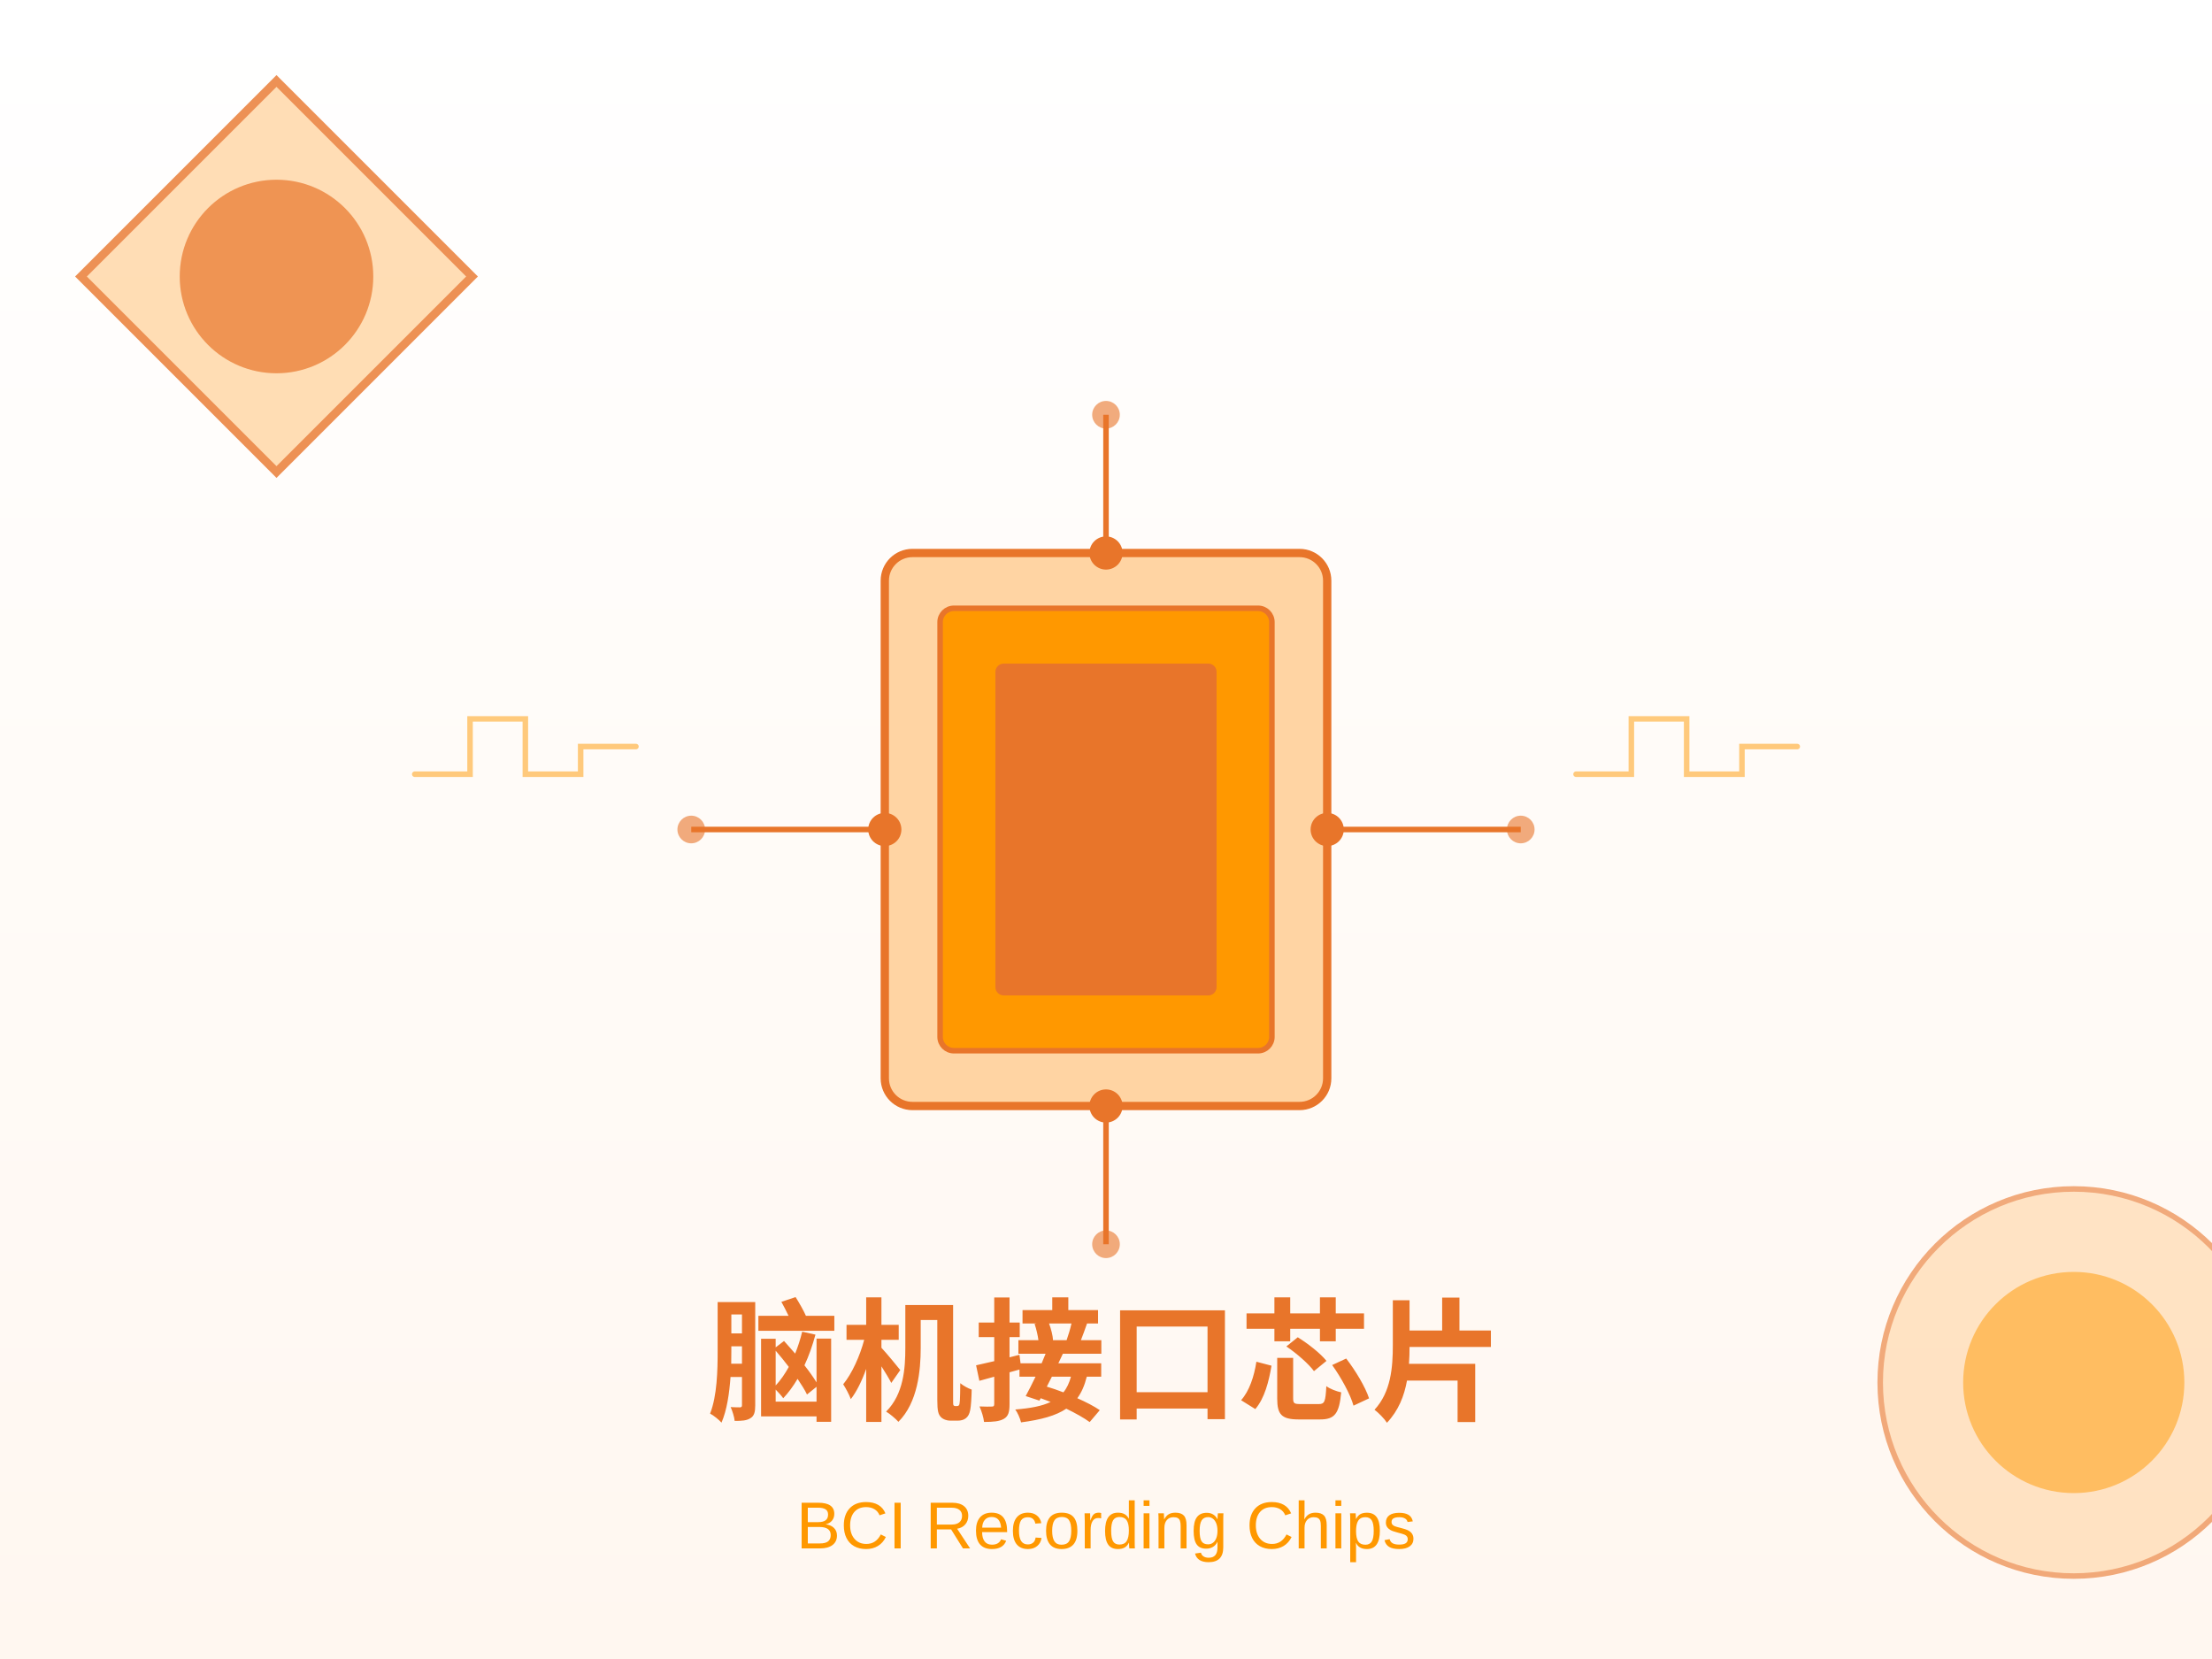
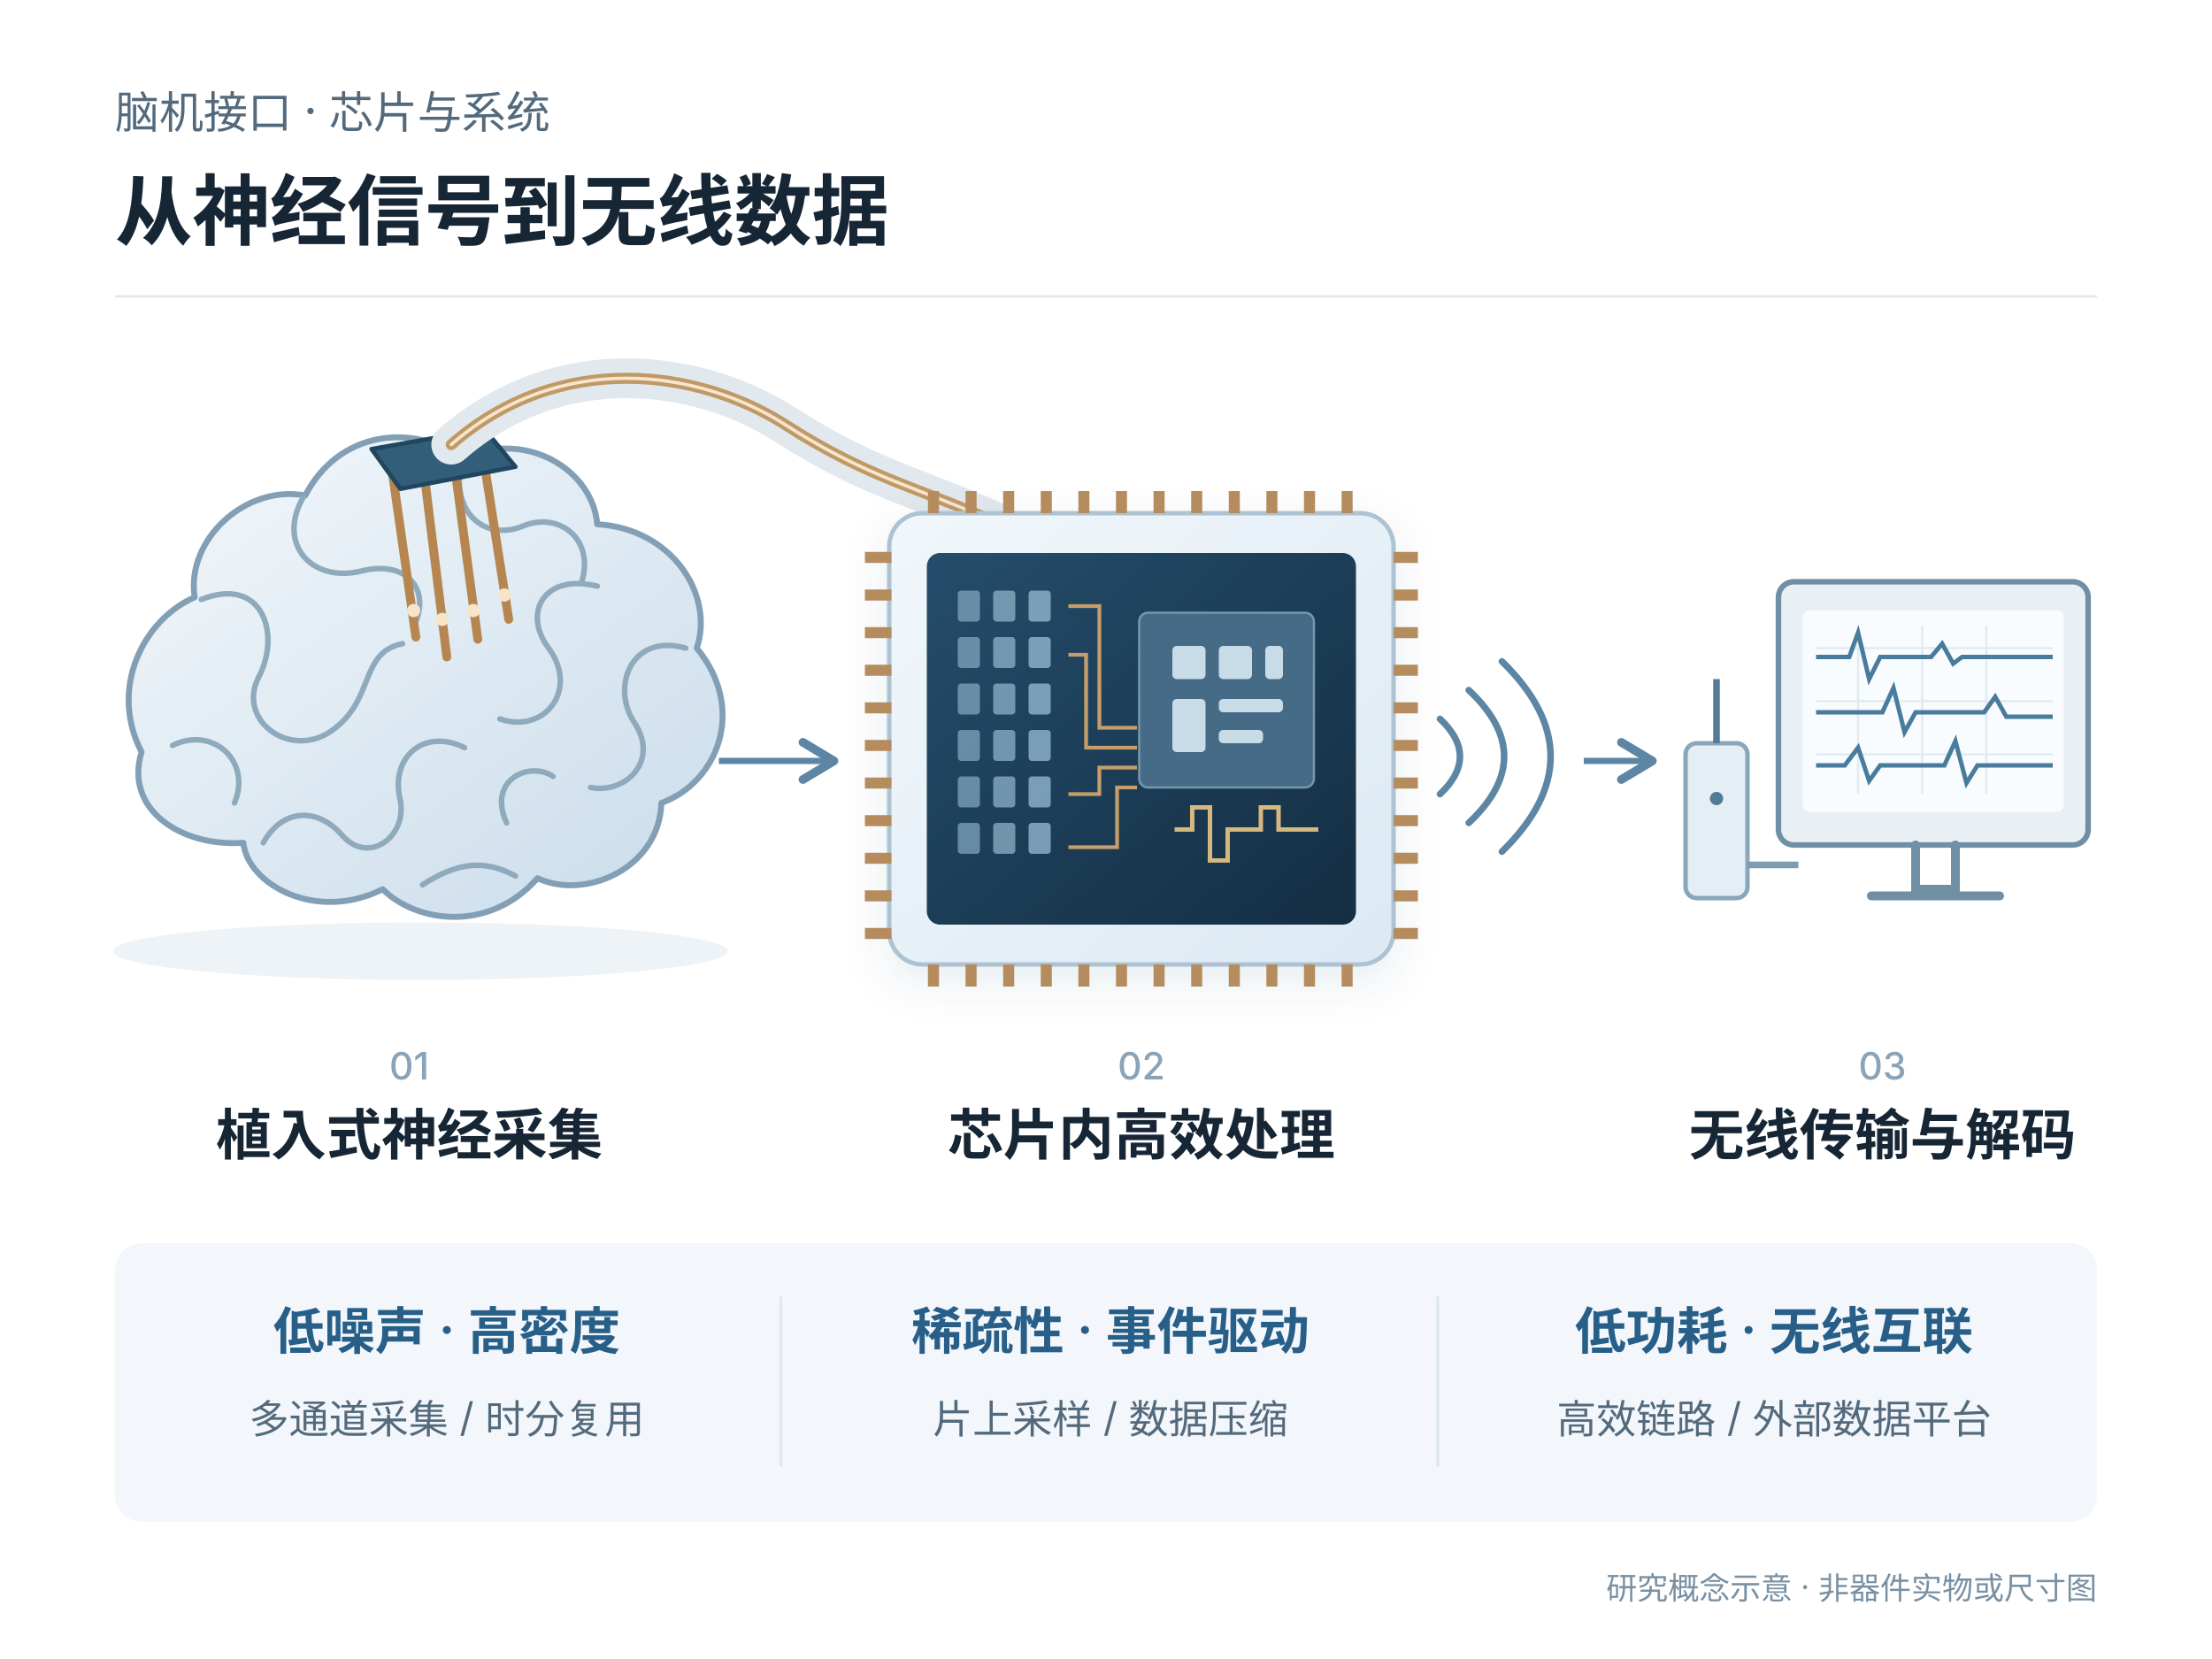
- <svg xmlns="http://www.w3.org/2000/svg" viewBox="0 0 800 600" width="800" height="600">
+ <svg xmlns="http://www.w3.org/2000/svg" width="1000" height="750" viewBox="0 0 1000 750" role="img" aria-labelledby="title desc" lang="zh">
  <defs>
-     <linearGradient id="bg-grad" x1="0%" y1="0%" x2="0%" y2="100%">
-       <stop offset="0%" style="stop-color:#ffffff;stop-opacity:1" />
-       <stop offset="100%" style="stop-color:#fff7f0;stop-opacity:1" />
+     <linearGradient id="cortex" x1="0" y1="0" x2="0.9" y2="1">
+       <stop stop-color="#f4f8fb" />
+       <stop offset="1" stop-color="#cbddeb" />
    </linearGradient>
+     <linearGradient id="die" x1="0" y1="0" x2="1" y2="1">
+       <stop stop-color="#254d6b" />
+       <stop offset="1" stop-color="#142e43" />
+     </linearGradient>
+     <linearGradient id="board" x1="0" y1="0" x2="1" y2="1">
+       <stop stop-color="#f1f7fb" />
+       <stop offset="1" stop-color="#dce9f3" />
+     </linearGradient>
+     <marker id="arrow" markerWidth="8" markerHeight="8" refX="6" refY="4" orient="auto">
+       <path d="M1 1L6 4L1 7" fill="none" stroke="#5d86a4" stroke-width="1.4" stroke-linecap="round" stroke-linejoin="round" />
+     </marker>
+     <filter id="shadow" x="-25%" y="-25%" width="150%" height="160%">
+       <feDropShadow dx="0" dy="7" stdDeviation="10" flood-color="#244965" flood-opacity=".10" />
+     </filter>
  </defs>
-   <rect width="800" height="600" fill="url(#bg-grad)" />
-   <rect x="50" y="50" width="100" height="100" fill="#FFD4A3" stroke="#E8752A" stroke-width="3" opacity="0.8" transform="rotate(45 100 100)" />
-   <circle cx="100" cy="100" r="35" fill="#E8752A" opacity="0.7" />
-   <circle cx="750" cy="500" r="70" fill="#FFD4A3" stroke="#E8752A" stroke-width="2" opacity="0.6" />
-   <circle cx="750" cy="500" r="40" fill="#FF9800" opacity="0.5" />
-   <g id="chip-structure">
-     <rect x="320" y="200" width="160" height="200" fill="#FFD4A3" stroke="#E8752A" stroke-width="3" rx="10" />
-     <rect x="340" y="220" width="120" height="160" fill="#FF9800" stroke="#E8752A" stroke-width="2" rx="5" />
-     <rect x="360" y="240" width="80" height="120" fill="#E8752A" rx="3" />
-     <circle cx="400" cy="200" r="6" fill="#E8752A" />
-     <line x1="400" y1="200" x2="400" y2="150" stroke="#E8752A" stroke-width="2" />
-     <circle cx="400" cy="400" r="6" fill="#E8752A" />
-     <line x1="400" y1="400" x2="400" y2="450" stroke="#E8752A" stroke-width="2" />
-     <circle cx="320" cy="300" r="6" fill="#E8752A" />
-     <line x1="320" y1="300" x2="250" y2="300" stroke="#E8752A" stroke-width="2" />
-     <circle cx="480" cy="300" r="6" fill="#E8752A" />
-     <line x1="480" y1="300" x2="550" y2="300" stroke="#E8752A" stroke-width="2" />
+   <rect width="1000" height="750" fill="white" />
+   <g font-family="Inter, Segoe UI, Microsoft YaHei, Arial, sans-serif">
+     <text x="52" y="58" fill="#536a7d" font-size="20" font-weight="500" text-anchor="start">脑机接口 · 芯片与系统</text>
+     <text x="52" y="108" fill="#172635" font-size="35" font-weight="600" text-anchor="start">从神经信号到无线数据</text>
+     <path d="M52 134H948" stroke="#dce7ee" />
+     <g stroke-linejoin="round" stroke-linecap="round">
+       <ellipse cx="190" cy="430" rx="139" ry="13" fill="#edf3f7" />
+       <path d="M64 340C49 311 65 280 88 270C84 244 111 219 138 224C153 195 186 191 209 207C239 194 268 213 270 237C304 239 323 269 315 293C338 321 324 354 299 363C298 393 264 407 243 397C221 422 188 417 173 402C143 417 112 400 110 381C82 383 56 366 64 340Z" fill="url(#cortex)" stroke="#829fb5" stroke-width="2.7" />
+       <g fill="none" stroke="#8faabd" stroke-width="2.5">
+         <path d="M91 271C119 260 127 287 117 306C107 325 130 343 149 331C170 317 162 295 182 291" />
+         <path d="M137 225C125 246 141 264 164 258C185 253 195 268 187 283" />
+         <path d="M209 208C203 230 218 245 236 238C252 231 269 243 263 263" />
+         <path d="M270 265C246 259 236 277 248 293C262 312 246 332 226 325" />
+         <path d="M310 293C285 286 276 311 287 327C298 344 283 359 267 356" />
+         <path d="M78 337C96 328 114 344 106 363" />
+         <path d="M119 381C128 365 144 365 155 378C167 391 184 378 181 362C176 342 192 329 210 338" />
+         <path d="M191 400C208 389 220 389 233 396" />
+         <path d="M229 372C220 352 240 344 250 351" />
+       </g>
+       <path d="M177 211L188 288M191 208L202 297M205 207L216 289M219 210L230 280" stroke="#b68650" stroke-width="4" />
+       <g fill="#f6e5c9">
+         <circle cx="187" cy="276" r="3" />
+         <circle cx="200" cy="280" r="3" />
+         <circle cx="214" cy="276" r="3" />
+         <circle cx="228" cy="269" r="3" />
+       </g>
+       <path d="M168 203L219 194L233 211L181 221Z" fill="#335e7a" stroke="#21465f" stroke-width="2" />
+       <path d="M204 201C253 158 316 167 355 192S415 220 452 237" fill="none" stroke="#e1e9ef" stroke-width="18" />
+       <path d="M204 201C253 158 316 167 355 192S415 220 452 237" fill="none" stroke="#c09968" stroke-width="5" />
+       <path d="M204 201C253 158 316 167 355 192S415 220 452 237" fill="none" stroke="#f7e6cc" stroke-width="1.5" />
+     </g>
+     <g filter="url(#shadow)">
+       <rect x="402" y="232" width="228" height="204" rx="15" fill="url(#board)" stroke="#adc3d4" stroke-width="2" />
+     </g>
+     <path d="M391 252H403M630 252H641" stroke="#b58c5d" stroke-width="5" />
+     <path d="M391 269H403M630 269H641" stroke="#b58c5d" stroke-width="5" />
+     <path d="M391 286H403M630 286H641" stroke="#b58c5d" stroke-width="5" />
+     <path d="M391 303H403M630 303H641" stroke="#b58c5d" stroke-width="5" />
+     <path d="M391 320H403M630 320H641" stroke="#b58c5d" stroke-width="5" />
+     <path d="M391 337H403M630 337H641" stroke="#b58c5d" stroke-width="5" />
+     <path d="M391 354H403M630 354H641" stroke="#b58c5d" stroke-width="5" />
+     <path d="M391 371H403M630 371H641" stroke="#b58c5d" stroke-width="5" />
+     <path d="M391 388H403M630 388H641" stroke="#b58c5d" stroke-width="5" />
+     <path d="M391 405H403M630 405H641" stroke="#b58c5d" stroke-width="5" />
+     <path d="M391 422H403M630 422H641" stroke="#b58c5d" stroke-width="5" />
+     <path d="M422 222V232M422 436V446" stroke="#b58c5d" stroke-width="5" />
+     <path d="M439 222V232M439 436V446" stroke="#b58c5d" stroke-width="5" />
+     <path d="M456 222V232M456 436V446" stroke="#b58c5d" stroke-width="5" />
+     <path d="M473 222V232M473 436V446" stroke="#b58c5d" stroke-width="5" />
+     <path d="M490 222V232M490 436V446" stroke="#b58c5d" stroke-width="5" />
+     <path d="M507 222V232M507 436V446" stroke="#b58c5d" stroke-width="5" />
+     <path d="M524 222V232M524 436V446" stroke="#b58c5d" stroke-width="5" />
+     <path d="M541 222V232M541 436V446" stroke="#b58c5d" stroke-width="5" />
+     <path d="M558 222V232M558 436V446" stroke="#b58c5d" stroke-width="5" />
+     <path d="M575 222V232M575 436V446" stroke="#b58c5d" stroke-width="5" />
+     <path d="M592 222V232M592 436V446" stroke="#b58c5d" stroke-width="5" />
+     <path d="M609 222V232M609 436V446" stroke="#b58c5d" stroke-width="5" />
+     <rect x="419" y="250" width="194" height="168" rx="6" fill="url(#die)" />
+     <rect x="433" y="267" width="10" height="14" rx="1.5" fill="#94b9ce" opacity="0.62" />
+     <rect x="449" y="267" width="10" height="14" rx="1.5" fill="#94b9ce" opacity="0.7" />
+     <rect x="465" y="267" width="10" height="14" rx="1.5" fill="#94b9ce" opacity="0.78" />
+     <rect x="433" y="288" width="10" height="14" rx="1.5" fill="#94b9ce" opacity="0.62" />
+     <rect x="449" y="288" width="10" height="14" rx="1.5" fill="#94b9ce" opacity="0.7" />
+     <rect x="465" y="288" width="10" height="14" rx="1.5" fill="#94b9ce" opacity="0.78" />
+     <rect x="433" y="309" width="10" height="14" rx="1.5" fill="#94b9ce" opacity="0.62" />
+     <rect x="449" y="309" width="10" height="14" rx="1.5" fill="#94b9ce" opacity="0.7" />
+     <rect x="465" y="309" width="10" height="14" rx="1.5" fill="#94b9ce" opacity="0.78" />
+     <rect x="433" y="330" width="10" height="14" rx="1.5" fill="#94b9ce" opacity="0.62" />
+     <rect x="449" y="330" width="10" height="14" rx="1.5" fill="#94b9ce" opacity="0.7" />
+     <rect x="465" y="330" width="10" height="14" rx="1.5" fill="#94b9ce" opacity="0.78" />
+     <rect x="433" y="351" width="10" height="14" rx="1.5" fill="#94b9ce" opacity="0.62" />
+     <rect x="449" y="351" width="10" height="14" rx="1.5" fill="#94b9ce" opacity="0.7" />
+     <rect x="465" y="351" width="10" height="14" rx="1.5" fill="#94b9ce" opacity="0.78" />
+     <rect x="433" y="372" width="10" height="14" rx="1.5" fill="#94b9ce" opacity="0.62" />
+     <rect x="449" y="372" width="10" height="14" rx="1.5" fill="#94b9ce" opacity="0.7" />
+     <rect x="465" y="372" width="10" height="14" rx="1.5" fill="#94b9ce" opacity="0.78" />
+     <g fill="none" stroke="#c69e69" stroke-width="1.7">
+       <path d="M483 274H497V329H514M483 296H491V338H514M483 359H497V347H514M483 383H505V356H514" />
+     </g>
+     <rect x="515" y="277" width="79" height="79" rx="4" fill="#466b86" stroke="#7698ae" />
+     <g fill="#c8dce8">
+       <rect x="530" y="292" width="15" height="15" rx="2" />
+       <rect x="551" y="292" width="15" height="15" rx="2" />
+       <rect x="572" y="292" width="8" height="15" rx="2" />
+       <rect x="530" y="316" width="15" height="24" rx="2" />
+       <rect x="551" y="316" width="29" height="6" rx="2" />
+       <rect x="551" y="330" width="20" height="6" rx="2" />
+     </g>
+     <path d="M531 375H539V365H547V389H555V375H570V365H578V375H596" fill="none" stroke="#d5b780" stroke-width="2" />
+     <path d="M325 344H377" fill="none" stroke="#5d86a4" stroke-width="2.8" marker-end="url(#arrow)" />
+     <g fill="none" stroke="#5d86a4" stroke-width="3" stroke-linecap="round">
+       <path d="M651 325Q669 342 651 359" />
+       <path d="M664 312Q696 342 664 372" />
+       <path d="M679 299Q723 342 679 385" />
+     </g>
+     <path d="M716 344H747" fill="none" stroke="#5d86a4" stroke-width="2.8" marker-end="url(#arrow)" />
+     <rect x="762" y="336" width="28" height="70" rx="5" fill="#e5eef5" stroke="#89a6bb" stroke-width="2" />
+     <path d="M776 336V307" stroke="#527b98" stroke-width="3" />
+     <circle cx="776" cy="361" r="3" fill="#527b98" />
+     <path d="M790 391H813" stroke="#7e9cb1" stroke-width="3" />
+     <rect x="804" y="263" width="140" height="119" rx="7" fill="#e8f0f6" stroke="#708ea4" stroke-width="2.5" />
+     <rect x="815" y="276" width="118" height="91" rx="3" fill="#f9fcfe" />
+     <g stroke="#e1ebf2" stroke-width="1">
+       <path d="M821 293H928M821 317H928M821 341H928M840 283V359M869 283V359M898 283V359" />
+     </g>
+     <g fill="none" stroke="#487b9c" stroke-width="2">
+       <path d="M821 297H836L840 286L845 307L850 297H873L878 291L883 300L887 297H928" />
+       <path d="M821 322H851L856 311L861 331L866 322H897L902 315L907 324H928" />
+       <path d="M821 346H834L840 338L845 353L850 346H879L884 335L889 354L894 346H928" />
+     </g>
+     <path d="M866 382V402H884V382M846 405H904" fill="none" stroke="#708ea4" stroke-width="4" stroke-linecap="round" />
+     <text x="185" y="488" fill="#8ba3b6" font-size="17" font-weight="500" text-anchor="middle">01</text>
+     <text x="516" y="488" fill="#8ba3b6" font-size="17" font-weight="500" text-anchor="middle">02</text>
+     <text x="851" y="488" fill="#8ba3b6" font-size="17" font-weight="500" text-anchor="middle">03</text>
+     <text x="185" y="522" fill="#172635" font-size="25" font-weight="600" text-anchor="middle">植入式神经采集</text>
+     <text x="516" y="522" fill="#172635" font-size="25" font-weight="600" text-anchor="middle">芯片内高效处理</text>
+     <text x="851" y="522" fill="#172635" font-size="25" font-weight="600" text-anchor="middle">无线传输与解码</text>
+     <rect x="52" y="562" width="896" height="126" rx="12" fill="#f3f7fb" />
+     <path d="M353 586V663M650 586V663" stroke="#d8e4ed" />
+     <text x="202" y="610" fill="#285f88" font-size="23" font-weight="600" text-anchor="middle">低噪声 · 高密度</text>
+     <text x="202" y="648" fill="#536a7d" font-size="18" font-weight="400" text-anchor="middle">多通道采集 / 时分复用</text>
+     <text x="502" y="610" fill="#285f88" font-size="23" font-weight="600" text-anchor="middle">稀疏性 · 事件驱动</text>
+     <text x="502" y="648" fill="#536a7d" font-size="18" font-weight="400" text-anchor="middle">片上采样 / 数据压缩</text>
+     <text x="802" y="610" fill="#285f88" font-size="23" font-weight="600" text-anchor="middle">低功耗 · 无线互联</text>
+     <text x="802" y="648" fill="#536a7d" font-size="18" font-weight="400" text-anchor="middle">高效链路 / 外部数据平台</text>
+     <text x="948" y="723" fill="#7890a3" font-size="14" font-weight="400" text-anchor="end">研究概念示意 · 非器件实物或尺寸图</text>
  </g>
-   <g fill="#E8752A" opacity="0.6">
-     <circle cx="250" cy="300" r="5" />
-     <circle cx="550" cy="300" r="5" />
-     <circle cx="400" cy="150" r="5" />
-     <circle cx="400" cy="450" r="5" />
-   </g>
-   <g stroke="#FF9800" stroke-width="2" fill="none" opacity="0.5">
-     <path d="M 150 280 L 170 280 L 170 260 L 190 260 L 190 280 L 210 280 L 210 270 L 230 270" stroke-linecap="round" />
-     <path d="M 570 280 L 590 280 L 590 260 L 610 260 L 610 280 L 630 280 L 630 270 L 650 270" stroke-linecap="round" />
-   </g>
-   <text x="400" y="510" font-size="48" font-weight="bold" text-anchor="middle" fill="#E8752A" font-family="SimHei, sans-serif">
-     脑机接口芯片
-   </text>
-   <text x="400" y="560" font-size="24" text-anchor="middle" fill="#FF9800" font-family="Arial, sans-serif">
-     BCI Recording Chips
-   </text>
</svg>
